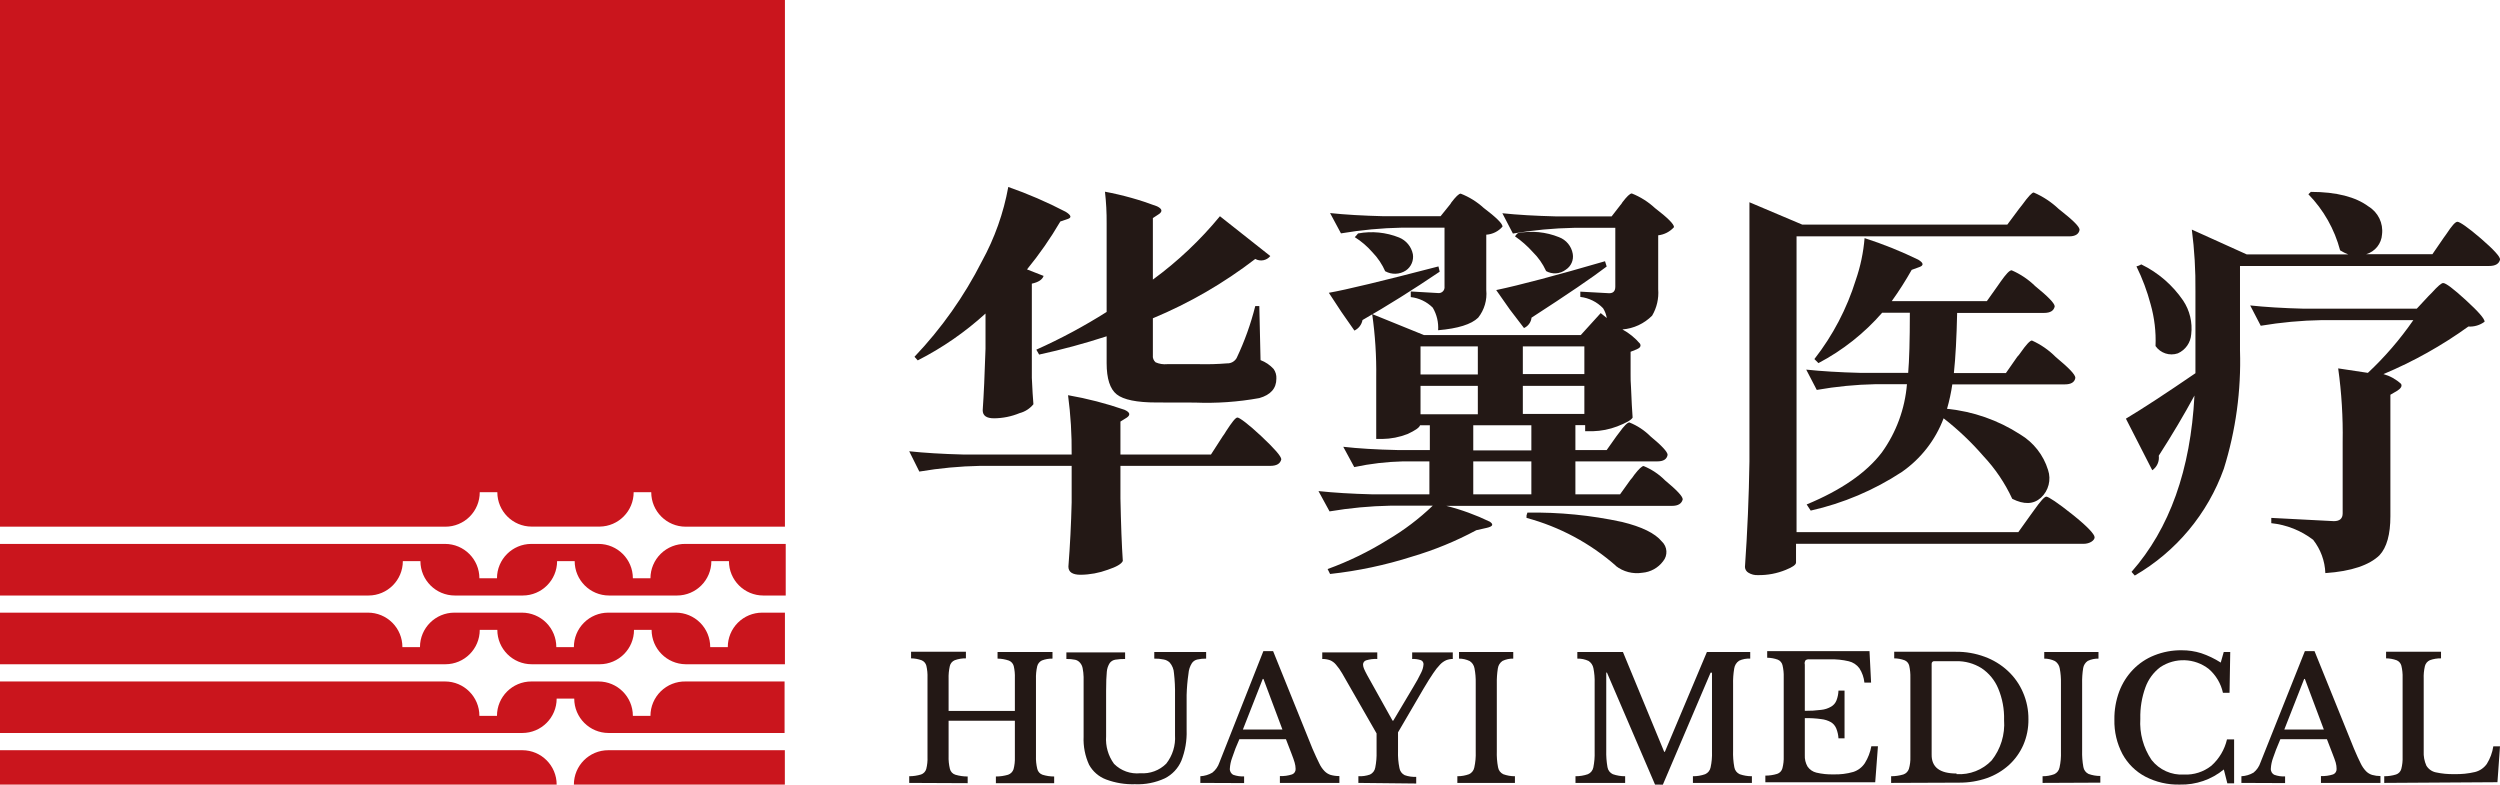
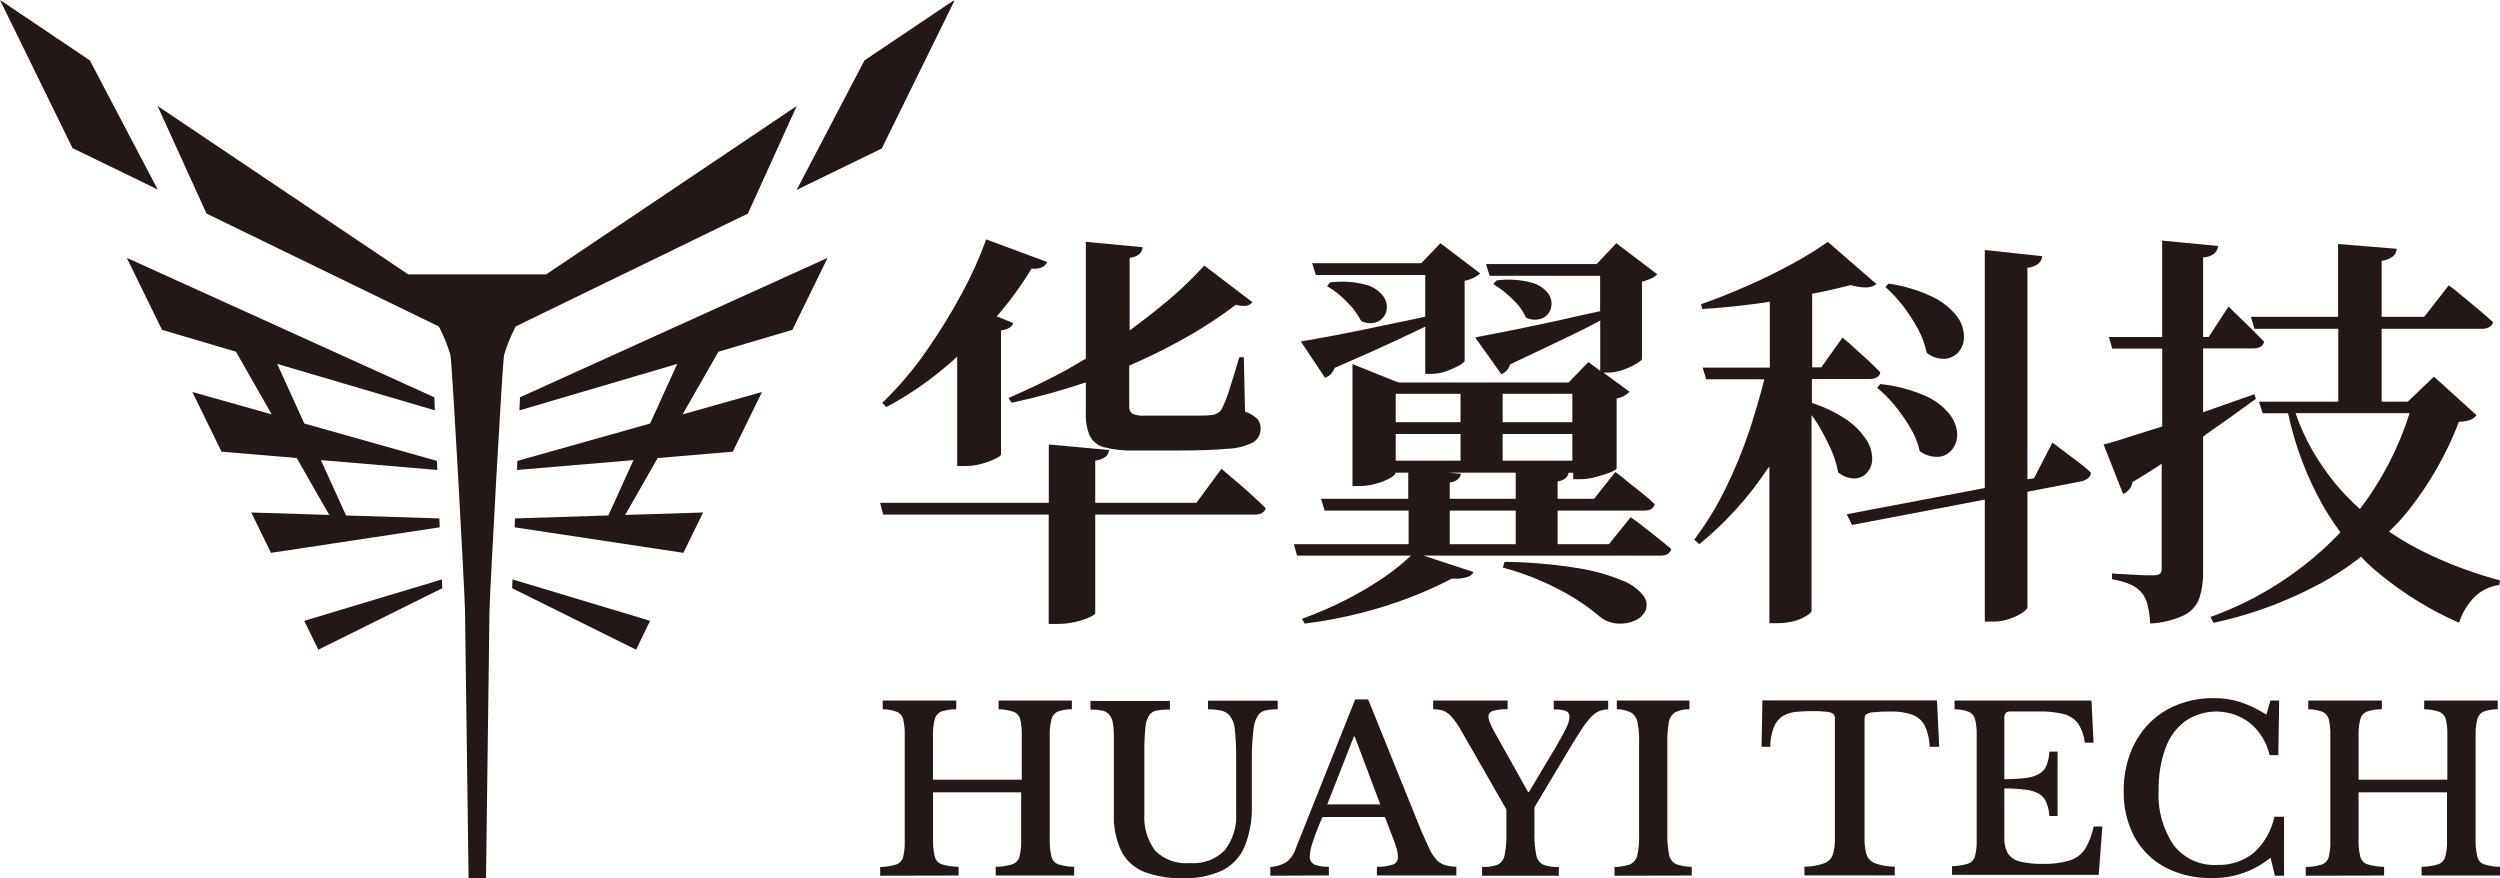
- <svg xmlns="http://www.w3.org/2000/svg" viewBox="0 0 284.42 89.26">
+ <svg xmlns="http://www.w3.org/2000/svg" viewBox="0 0 286.88 100.75">
  <defs>
-     <style>.cls-1{fill:#231815;}.cls-2{fill:#ca151d;}</style>
+     <style>.cls-1{fill:#231815;}</style>
  </defs>
  <g id="图层_2" data-name="图层 2">
    <g id="图层_1-2" data-name="图层 1">
-       <path class="cls-1" d="M122.94,65.39c-.93,0-1.39-.31-1.39-.93q.28-3.6.37-7.3V53h-10.4a46.7,46.7,0,0,0-6.93.65l-1.15-2.31c1.69.18,3.74.31,6.14.37h12.34a47.63,47.63,0,0,0-.41-6.75,41.48,41.48,0,0,1,6.42,1.66c.62.28.71.57.28.88l-.74.46v3.75h10.3l1.34-2.08a4.9,4.9,0,0,0,.37-.56c.65-1,1.08-1.57,1.3-1.57s1.21.71,2.72,2.13,2.27,2.29,2.27,2.63c-.12.5-.54.74-1.25.74H127.47v3.7q.09,4.48.27,7.12c-.15.34-.72.67-1.71,1A9.18,9.18,0,0,1,122.94,65.39Zm-9.85-17.8c-.86,0-1.29-.3-1.29-.92.12-1.72.23-4.07.32-7v-4A35.07,35.07,0,0,1,104.41,41l-.37-.41a45.9,45.9,0,0,0,7.67-10.86,27.91,27.91,0,0,0,3-8.46,49.35,49.35,0,0,1,6.52,2.82c.65.4.72.67.23.83l-.83.28a42.15,42.15,0,0,1-3.79,5.45l1.89.74c-.15.43-.6.72-1.34.88v9.29c0,.37,0,.84,0,1.43.06,1.32.12,2.31.18,3A3,3,0,0,1,116,47,7.74,7.74,0,0,1,113.09,47.59Zm18.49-1.8c-2.25,0-3.76-.31-4.53-.92s-1.15-1.8-1.15-3.56V38.26a79.53,79.53,0,0,1-7.68,2.08l-.32-.56a63.58,63.58,0,0,0,8-4.29V25.41a29.35,29.35,0,0,0-.19-3.6,34.81,34.81,0,0,1,5.92,1.66c.58.28.66.57.23.88l-.7.46v7a42.05,42.05,0,0,0,7.63-7.21l5.73,4.53a1.35,1.35,0,0,1-1.71.33,51.62,51.62,0,0,1-11.65,6.75v4.2a.91.91,0,0,0,.31.81,2.61,2.61,0,0,0,1.31.21h3.7a30.16,30.16,0,0,0,3.1-.09,1.21,1.21,0,0,0,1.11-.61,31.84,31.84,0,0,0,2.12-5.91h.46l.14,6.15a3.85,3.85,0,0,1,1.48,1,1.71,1.71,0,0,1,.32,1.11c0,1.1-.64,1.84-1.94,2.21a33.53,33.53,0,0,1-7.34.51Z" />
-       <path class="cls-1" d="M151.32,65.3l-.28-.56a36.5,36.5,0,0,0,6.84-3.33A27.54,27.54,0,0,0,163,57.53h-4.81a47,47,0,0,0-6.93.65L150,55.87c1.7.18,3.74.31,6.15.37h6.47V52.49h-3a30.07,30.07,0,0,0-5.55.65l-1.25-2.31q2.55.29,6.15.37h3.7V48.38h-1.11c-.09.28-.57.6-1.43,1a8.2,8.2,0,0,1-2.87.56h-.69v-7a46.49,46.49,0,0,0-.46-7.21L162,38.12h17.84l2.27-2.5.69.56a3,3,0,0,0-.42-1.11,4.26,4.26,0,0,0-2.59-1.29v-.6l3.29.18c.46,0,.69-.25.69-.74v-6.7h-4.71a47,47,0,0,0-6.94.65l-1.2-2.31c1.7.18,3.74.3,6.15.36h6.28l1-1.29a1.4,1.4,0,0,0,.23-.32c.5-.65.85-1,1.07-1a8.47,8.47,0,0,1,2.63,1.66c1.45,1.11,2.17,1.83,2.17,2.17a2.83,2.83,0,0,1-1.8.93v6.14a5.12,5.12,0,0,1-.69,3,5.36,5.36,0,0,1-3.38,1.57,7,7,0,0,1,2,1.62c.15.27,0,.49-.37.64l-.7.28v2.59c0,.4,0,.91.05,1.52.06,1.48.12,2.61.18,3.38-.15.28-.74.6-1.75,1a8.47,8.47,0,0,1-2.78.55h-.87v-.69h-1.11V51.2h3.56l1.11-1.57a4.72,4.72,0,0,1,.32-.42c.55-.77.94-1.15,1.15-1.15a7.17,7.17,0,0,1,2.41,1.59c1.29,1.06,1.94,1.77,1.94,2.1-.09.5-.48.74-1.16.74h-9.33v3.75h5.08l1.16-1.62a4.44,4.44,0,0,0,.46-.6c.52-.68.88-1,1.06-1a7.37,7.37,0,0,1,2.45,1.64c1.33,1.1,2,1.81,2,2.15-.12.49-.53.74-1.2.74h-25.7a25.81,25.81,0,0,1,4.95,1.8c.46.31.35.54-.33.7l-1.2.27a38.41,38.41,0,0,1-7.3,3A47.71,47.71,0,0,1,151.32,65.3Zm2.77-27.69-1.48-2.12-1.43-2.18q2.91-.51,12.47-3l.14.6q-4.57,3.09-8.78,5.5A1.67,1.67,0,0,1,154.09,37.61Zm9.52,0A4.46,4.46,0,0,0,163,35a4.2,4.2,0,0,0-2.5-1.2v-.64l3.1.18a.66.66,0,0,0,.74-.74v-6.7H159.5a47,47,0,0,0-6.94.65l-1.24-2.31q2.53.27,6.14.36h6.43l1-1.24a1.61,1.61,0,0,0,.23-.33c.49-.64.85-1,1.06-1a8.37,8.37,0,0,1,2.61,1.62c1.43,1.08,2.15,1.79,2.15,2.13a2.67,2.67,0,0,1-1.85.92V33a4.36,4.36,0,0,1-.92,3.14Q167,37.28,163.61,37.57Zm-6-6.71a7.42,7.42,0,0,0-1.48-2.21,9,9,0,0,0-2-1.71l.18-.19.19-.23a8.41,8.41,0,0,1,4.67.46,2.6,2.6,0,0,1,1.57,1.9,1.89,1.89,0,0,1-.79,1.85A2.27,2.27,0,0,1,157.6,30.86Zm4,11.7h6.52V39.41h-6.52Zm0,4.53h6.52V43.9h-6.52Zm6,4.11h6.61V48.38h-6.61Zm0,5h6.61V52.49h-6.61Zm5.78-18.91-1.62-2.12L170.22,33q4-.84,12.38-3.28l.19.6q-2.4,1.84-8.55,5.82A1.46,1.46,0,0,1,173.36,37.33Zm2.5-6.51a7.25,7.25,0,0,0-1.53-2.17,11.38,11.38,0,0,0-2-1.76l.14-.19.19-.18a8.34,8.34,0,0,1,4.67.46,2.47,2.47,0,0,1,1.57,1.9,1.78,1.78,0,0,1-.79,1.8A2.05,2.05,0,0,1,175.86,30.82Zm-2.64,11.74h7V39.41h-7Zm0,4.53h7V43.9h-7Zm10.59,17.28a25.42,25.42,0,0,0-10.17-5.45l0-.28.1-.32a47.12,47.12,0,0,1,10.76,1.06q3.38.82,4.53,2.22a1.64,1.64,0,0,1,.14,2.26,3.28,3.28,0,0,1-2.35,1.3A3.91,3.91,0,0,1,183.81,64.37Z" />
-       <path class="cls-1" d="M200,65.43a1.88,1.88,0,0,1-1.08-.27.79.79,0,0,1-.4-.65q.42-6,.51-12V24.39c0-.58,0-1,0-1.38l6,2.54h23.34l1.34-1.8c.09-.1.21-.25.37-.47q1-1.38,1.29-1.38a9.72,9.72,0,0,1,2.84,1.87c1.59,1.25,2.38,2,2.38,2.38-.09.49-.49.74-1.2.74h-31V60.54h25.23l1.43-2c.1-.12.22-.29.37-.51.71-1,1.17-1.53,1.39-1.53s1.29.69,3,2.06,2.49,2.23,2.49,2.57-.54.74-1.25.74H204.33V64c0,.25-.39.52-1.16.83A8,8,0,0,1,200,65.43Zm6-7.34-.46-.7q5.91-2.45,8.55-5.91a15.44,15.44,0,0,0,2.86-7.77h-3.6a43.3,43.3,0,0,0-6.66.65l-1.2-2.31c1.7.18,3.75.31,6.15.37h5.45c.12-1.39.19-3.67.19-6.84h-3.15a25.13,25.13,0,0,1-7.25,5.73l-.46-.46a28.21,28.21,0,0,0,4.71-9,19.39,19.39,0,0,0,1-4.76,46.2,46.2,0,0,1,6.1,2.45c.61.37.66.65.14.84l-.88.32a38.51,38.51,0,0,1-2.27,3.56h10.82l1.25-1.76.32-.46c.61-.86,1-1.29,1.25-1.29a8.85,8.85,0,0,1,2.68,1.8q2.22,1.8,2.22,2.31c-.1.49-.5.74-1.21.74h-9.89q-.09,4.2-.37,6.84h5.92l1.29-1.85a3.13,3.13,0,0,0,.37-.46c.65-.93,1.08-1.39,1.3-1.39a9,9,0,0,1,2.7,1.87c1.5,1.25,2.24,2,2.24,2.38-.09.5-.49.74-1.2.74h-12.8a20.88,20.88,0,0,1-.6,2.78,18.72,18.72,0,0,1,8.32,2.91A7.17,7.17,0,0,1,233,53.46a3,3,0,0,1-.81,3.17c-.85.76-1.93.79-3.26.12a18.37,18.37,0,0,0-3.28-4.86,31.85,31.85,0,0,0-4.53-4.3,13,13,0,0,1-4.76,6.11A31.54,31.54,0,0,1,206,58.09Z" />
-       <path class="cls-1" d="M242.87,65.48l-.37-.42Q249,57.68,249.66,45q-1.75,3.24-4.06,6.84a1.74,1.74,0,0,1-.74,1.66l-3-5.87q2.86-1.71,7.91-5.17l0-2.54v-6.8a50.27,50.27,0,0,0-.41-7l6.24,2.82h11.55a5.38,5.38,0,0,1-.92-.46,14.43,14.43,0,0,0-3.61-6.38l.28-.27c2.93,0,5.11.58,6.56,1.66A3.25,3.25,0,0,1,271,26.66a2.51,2.51,0,0,1-1.81,2.26h7.54L278,27.07l.33-.46c.61-.92,1-1.38,1.25-1.38s1.19.63,2.65,1.89,2.2,2.07,2.2,2.4c-.12.5-.54.74-1.25.74H254.84v9.62A40.83,40.83,0,0,1,253,53.33,23,23,0,0,1,242.87,65.48Zm2.36-26.11a15.12,15.12,0,0,0-.56-4.76,23.06,23.06,0,0,0-1.61-4.3l.27-.09.28-.14a12.26,12.26,0,0,1,4.76,4.11,5.69,5.69,0,0,1,.92,3.84,2.57,2.57,0,0,1-1.52,2.17A2.22,2.22,0,0,1,245.23,39.37ZM264.55,65.2a6.5,6.5,0,0,0-1.39-3.79,9.45,9.45,0,0,0-4.76-1.89v-.6l7.12.37c.67,0,1-.3,1-.88V50.27a53.87,53.87,0,0,0-.51-8.36l3.38.51a36.93,36.93,0,0,0,5.17-6H264.13a46.64,46.64,0,0,0-6.93.64L256,34.75c1.69.18,3.74.31,6.15.37h12.8l1.34-1.44.37-.37q1-1.11,1.29-1.11c.31,0,1.17.65,2.59,1.95s2.13,2.11,2.13,2.45a2.8,2.8,0,0,1-1.85.55,48.84,48.84,0,0,1-9.66,5.41,4.94,4.94,0,0,1,2,1.11q.22.36-.42.78l-.79.46V58.73c0,2.07-.41,3.55-1.24,4.44C269.57,64.28,267.53,65,264.55,65.2Z" />
-       <path class="cls-1" d="M103.44,89.07v-.76a4.58,4.58,0,0,0,1.35-.2.93.93,0,0,0,.59-.63,4.81,4.81,0,0,0,.14-1.37v-9a5.24,5.24,0,0,0-.13-1.37.92.92,0,0,0-.53-.62,3.63,3.63,0,0,0-1.21-.22v-.75h6.24v.75a3.53,3.53,0,0,0-1.27.21.94.94,0,0,0-.56.66,5.82,5.82,0,0,0-.14,1.47v3.64h7.54V77.14a5.24,5.24,0,0,0-.13-1.37.92.92,0,0,0-.56-.62,4.06,4.06,0,0,0-1.28-.22v-.75h6.25v.75a3.17,3.17,0,0,0-1.21.21,1,1,0,0,0-.53.66,5.82,5.82,0,0,0-.14,1.47V86a5.44,5.44,0,0,0,.15,1.48.92.92,0,0,0,.59.66,4.43,4.43,0,0,0,1.33.2v.76H113.3v-.76a4.84,4.84,0,0,0,1.39-.2,1,1,0,0,0,.62-.63,4.75,4.75,0,0,0,.15-1.37V82h-7.54v4a5.44,5.44,0,0,0,.15,1.48.92.92,0,0,0,.62.66,4.92,4.92,0,0,0,1.4.2v.76Z" />
-       <path class="cls-1" d="M135,79.07v4a8.7,8.7,0,0,1-.6,3.48,4,4,0,0,1-1.88,2,7.32,7.32,0,0,1-3.39.67,8.6,8.6,0,0,1-3.29-.54A3.68,3.68,0,0,1,123.9,87a6.92,6.92,0,0,1-.62-3.18v-5.2c0-.65,0-1.18,0-1.6a5.84,5.84,0,0,0-.11-1,1.29,1.29,0,0,0-.28-.6,1,1,0,0,0-.57-.36,4.52,4.52,0,0,0-1-.09v-.75H128v.75a6.33,6.33,0,0,0-1.11.08,1,1,0,0,0-.63.37,2.14,2.14,0,0,0-.34,1c-.05.48-.08,1.2-.08,2.17v5.18a4.73,4.73,0,0,0,.9,3.13,3.69,3.69,0,0,0,3,1.07,3.77,3.77,0,0,0,2.94-1.09,4.74,4.74,0,0,0,1-3.23V79.07a18.86,18.86,0,0,0-.12-2.49,2,2,0,0,0-.48-1.2,1.3,1.3,0,0,0-.68-.35,4.61,4.61,0,0,0-1.08-.1v-.75h5.9v.75a4.23,4.23,0,0,0-1,.1,1,1,0,0,0-.61.4,2.56,2.56,0,0,0-.4,1.21A20.59,20.59,0,0,0,135,79.07Z" />
-       <path class="cls-1" d="M136.56,89.07v-.76a3,3,0,0,0,1.37-.41,2.46,2.46,0,0,0,.8-1.15l5-12.67h1.11l4.48,11.1c.3.69.55,1.23.76,1.65a3.18,3.18,0,0,0,.62.91,1.68,1.68,0,0,0,.68.42,3.53,3.53,0,0,0,1,.13v.78h-6.77v-.78A3.82,3.82,0,0,0,147,88.1a.62.62,0,0,0,.4-.62,2.68,2.68,0,0,0-.11-.72c-.07-.25-.19-.59-.35-1l-.64-1.66H141a20.46,20.46,0,0,0-.83,2.13,4.2,4.2,0,0,0-.25,1.18.73.73,0,0,0,.39.74,3.19,3.19,0,0,0,1.23.18v.76ZM141.4,83h4.5l-2.16-5.76h-.08Z" />
-       <path class="cls-1" d="M154.54,89.07v-.76a3.48,3.48,0,0,0,1.32-.19,1.07,1.07,0,0,0,.6-.79,8,8,0,0,0,.15-1.8V83.44l-3.92-6.84a6.3,6.3,0,0,0-.71-1,1.75,1.75,0,0,0-.67-.49,2.54,2.54,0,0,0-.88-.14v-.75h6.26v.75a3.7,3.7,0,0,0-1.25.15.5.5,0,0,0-.37.49,1.37,1.37,0,0,0,.11.47c.08.19.2.43.35.71l2.9,5.2h.08l2.3-3.87a17.68,17.68,0,0,0,.88-1.61,2.45,2.45,0,0,0,.26-.92.48.48,0,0,0-.29-.48,2.71,2.71,0,0,0-1-.14v-.75h4.62v.75a2,2,0,0,0-.75.14,2.16,2.16,0,0,0-.69.49,6.63,6.63,0,0,0-.79,1c-.3.43-.65,1-1.08,1.72l-2.92,5v2.14a8.16,8.16,0,0,0,.16,1.91,1.09,1.09,0,0,0,.6.82,3.38,3.38,0,0,0,1.31.19v.76Z" />
-       <path class="cls-1" d="M165.8,89.07v-.76a3.75,3.75,0,0,0,1.33-.23,1.06,1.06,0,0,0,.6-.77,7.1,7.1,0,0,0,.16-1.78V77.72a7.92,7.92,0,0,0-.14-1.69,1.23,1.23,0,0,0-.54-.82,2.77,2.77,0,0,0-1.22-.28v-.75h6.17v.75a2.67,2.67,0,0,0-1.22.26,1.22,1.22,0,0,0-.53.84,9.67,9.67,0,0,0-.12,1.76v7.66a8.35,8.35,0,0,0,.14,1.84,1.06,1.06,0,0,0,.59.79,3.79,3.79,0,0,0,1.33.23v.76Z" />
-       <path class="cls-1" d="M188.29,89.26l-5.47-12.74h-.08v8.87a9.46,9.46,0,0,0,.14,1.89,1.06,1.06,0,0,0,.61.8,4.16,4.16,0,0,0,1.4.23v.76h-5.65v-.76a4.18,4.18,0,0,0,1.41-.23,1.06,1.06,0,0,0,.62-.77,7.74,7.74,0,0,0,.15-1.78V77.72a7.47,7.47,0,0,0-.14-1.7,1.25,1.25,0,0,0-.56-.83,2.84,2.84,0,0,0-1.27-.26v-.75h5.19l4.69,11.35h.08l4.78-11.35h4.93v.75a2.62,2.62,0,0,0-1.27.24,1.28,1.28,0,0,0-.55.87,9.32,9.32,0,0,0-.13,1.81v7.54a8.76,8.76,0,0,0,.14,1.89,1.06,1.06,0,0,0,.61.8,4.09,4.09,0,0,0,1.39.23v.76H192.6v-.76a4,4,0,0,0,1.39-.23,1.06,1.06,0,0,0,.62-.77,7.1,7.1,0,0,0,.16-1.78v-9h-.16l-5.43,12.74Z" />
-       <path class="cls-1" d="M205.33,75.61v5.26a13.24,13.24,0,0,0,1.86-.11,2.77,2.77,0,0,0,1.14-.37,1.41,1.41,0,0,0,.6-.7,3.4,3.4,0,0,0,.23-1.12h.69V84h-.69a3.57,3.57,0,0,0-.25-1.12,1.52,1.52,0,0,0-.59-.71,2.89,2.89,0,0,0-1.13-.36,11.88,11.88,0,0,0-1.86-.11v4.2a2.37,2.37,0,0,0,.31,1.31,1.71,1.71,0,0,0,1,.69,7.58,7.58,0,0,0,1.94.2,7.36,7.36,0,0,0,2.27-.28,2.49,2.49,0,0,0,1.31-1,5.53,5.53,0,0,0,.74-1.92h.75l-.31,4.1H200.84v-.76a4.47,4.47,0,0,0,1.35-.2.91.91,0,0,0,.59-.63,4.75,4.75,0,0,0,.15-1.37v-9a5.16,5.16,0,0,0-.14-1.37.9.9,0,0,0-.53-.62,3.57,3.57,0,0,0-1.21-.22v-.75h11.64l.18,3.58h-.76a3.67,3.67,0,0,0-.57-1.63,2.1,2.1,0,0,0-1.21-.8,8.38,8.38,0,0,0-2.16-.22h-2.32a.68.68,0,0,0-.42.09A.58.58,0,0,0,205.33,75.61Z" />
-       <path class="cls-1" d="M215.15,89.07v-.76a4.84,4.84,0,0,0,1.39-.2,1,1,0,0,0,.63-.63,4.32,4.32,0,0,0,.17-1.37v-9a5.72,5.72,0,0,0-.13-1.37.89.89,0,0,0-.52-.62,3.54,3.54,0,0,0-1.19-.22v-.75h7a9.22,9.22,0,0,1,3.3.57,7.83,7.83,0,0,1,2.62,1.6,7.19,7.19,0,0,1,1.73,2.45,7.46,7.46,0,0,1,.62,3.07,7.1,7.1,0,0,1-.58,2.91,6.82,6.82,0,0,1-1.63,2.28,7.46,7.46,0,0,1-2.5,1.49,9.47,9.47,0,0,1-3.18.52Zm7.44-1a5.07,5.07,0,0,0,4-1.56A6.64,6.64,0,0,0,228,81.91a8.65,8.65,0,0,0-.67-3.59,5.15,5.15,0,0,0-1.89-2.3,5.24,5.24,0,0,0-2.91-.8h-2.44a.29.29,0,0,0-.33.33V85.82C219.73,87.29,220.69,88,222.59,88Z" />
-       <path class="cls-1" d="M232.38,89.07v-.76a3.75,3.75,0,0,0,1.33-.23,1.06,1.06,0,0,0,.6-.77,7.1,7.1,0,0,0,.16-1.78V77.72a7.92,7.92,0,0,0-.14-1.69,1.23,1.23,0,0,0-.54-.82,2.77,2.77,0,0,0-1.22-.28v-.75h6.17v.75a2.67,2.67,0,0,0-1.22.26A1.22,1.22,0,0,0,237,76a9.67,9.67,0,0,0-.12,1.76v7.66a9,9,0,0,0,.14,1.84,1.06,1.06,0,0,0,.59.79,3.81,3.81,0,0,0,1.34.23v.76Z" />
-       <path class="cls-1" d="M252.65,75.38l.34-1.2h.74l-.08,4.64h-.75a5,5,0,0,0-1.62-2.72,4.72,4.72,0,0,0-5.52-.19,5,5,0,0,0-1.68,2.29,9.73,9.73,0,0,0-.58,3.56,7.53,7.53,0,0,0,1.28,4.7,4.36,4.36,0,0,0,3.69,1.66,4.67,4.67,0,0,0,3.11-1,5.76,5.76,0,0,0,1.78-3h.81v5h-.77L253,87.54a7.57,7.57,0,0,1-5,1.72,8.08,8.08,0,0,1-3.94-.91,6.32,6.32,0,0,1-2.59-2.56,8,8,0,0,1-.92-3.92,8.85,8.85,0,0,1,.55-3.2,7.28,7.28,0,0,1,1.57-2.49,6.87,6.87,0,0,1,2.42-1.62,8.1,8.1,0,0,1,3.12-.58,7.25,7.25,0,0,1,2.21.33A10.13,10.13,0,0,1,252.65,75.38Z" />
-       <path class="cls-1" d="M255,89.07v-.76a3,3,0,0,0,1.38-.41,2.45,2.45,0,0,0,.79-1.15l5.05-12.67h1.1l4.49,11.1c.29.69.54,1.23.75,1.65a3.39,3.39,0,0,0,.62.91,1.65,1.65,0,0,0,.69.42,3.51,3.51,0,0,0,.95.13v.78h-6.77v-.78a3.93,3.93,0,0,0,1.39-.19.63.63,0,0,0,.39-.62,2.66,2.66,0,0,0-.1-.72q-.11-.37-.36-1l-.64-1.66h-5.3c-.38.89-.66,1.6-.83,2.13a4.2,4.2,0,0,0-.25,1.18.73.73,0,0,0,.4.74,3.1,3.1,0,0,0,1.22.18v.76ZM259.88,83h4.5l-2.16-5.76h-.08Z" />
-       <path class="cls-1" d="M271.25,89.07v-.76a4.47,4.47,0,0,0,1.35-.2.91.91,0,0,0,.59-.63,4.75,4.75,0,0,0,.15-1.37v-9a5.16,5.16,0,0,0-.14-1.37.92.92,0,0,0-.53-.62,3.57,3.57,0,0,0-1.21-.22v-.75h6.25v.75a3.49,3.49,0,0,0-1.27.21,1,1,0,0,0-.56.66,5.39,5.39,0,0,0-.14,1.47v8.22a3.55,3.55,0,0,0,.3,1.64,1.65,1.65,0,0,0,1.08.77,8.85,8.85,0,0,0,2.1.2,9.24,9.24,0,0,0,2.36-.24,2.35,2.35,0,0,0,1.34-.92,5.3,5.3,0,0,0,.74-2h.76l-.29,4.08Z" />
-       <path class="cls-2" d="M50.67,59.92A3.91,3.91,0,0,0,54.58,56h2a3.91,3.91,0,0,0,3.91,3.91h7.73A3.91,3.91,0,0,0,72.09,56h2A3.92,3.92,0,0,0,78,59.92h11.3V0H0V59.92H50.67Z" />
-       <path class="cls-2" d="M63.33,89.26a3.91,3.91,0,0,0-3.91-3.91H0v3.91Z" />
-       <path class="cls-2" d="M65.29,89.26h24V85.35H69.2A3.91,3.91,0,0,0,65.29,89.26Z" />
-       <path class="cls-2" d="M78,61.88A3.92,3.92,0,0,0,74,65.79h-2a3.91,3.91,0,0,0-3.91-3.91H60.45a3.91,3.91,0,0,0-3.91,3.91h-2a3.91,3.91,0,0,0-3.91-3.91H0v5.87H41.92a3.91,3.91,0,0,0,3.91-3.91h2a3.92,3.92,0,0,0,3.92,3.91h7.72a3.91,3.91,0,0,0,3.91-3.91h2a3.91,3.91,0,0,0,3.91,3.91h7.73a3.91,3.91,0,0,0,3.91-3.91h2a3.91,3.91,0,0,0,3.91,3.91h2.55V61.88Z" />
-       <path class="cls-2" d="M74,81.44h-2a3.91,3.91,0,0,0-3.91-3.91H60.45a3.91,3.91,0,0,0-3.91,3.91h-2a3.91,3.91,0,0,0-3.91-3.91H0v5.86H59.42a3.91,3.91,0,0,0,3.91-3.91h2a3.91,3.91,0,0,0,3.91,3.91H89.26V77.53H78A3.92,3.92,0,0,0,74,81.44Z" />
-       <path class="cls-2" d="M82.8,73.62h-2a3.91,3.91,0,0,0-3.91-3.92H69.2a3.91,3.91,0,0,0-3.91,3.92h-2a3.91,3.91,0,0,0-3.91-3.92H51.7a3.92,3.92,0,0,0-3.92,3.92h-2a3.91,3.91,0,0,0-3.91-3.92H0v5.87H50.67a3.91,3.91,0,0,0,3.91-3.91h2a3.91,3.91,0,0,0,3.91,3.91h7.73a3.91,3.91,0,0,0,3.91-3.91h2A3.92,3.92,0,0,0,78,75.57h11.3V69.7H86.71A3.91,3.91,0,0,0,82.8,73.62Z" />
+       <path class="cls-1" d="M127.27,51.64a1.2,1.2,0,0,1-.39.77,2.54,2.54,0,0,1-1.2.45V57.7h11.61l2.87-3.9.51.43c.35.31.8.69,1.34,1.14s1.1.94,1.66,1.46,1.09,1,1.57,1.49c-.13.49-.56.73-1.29.73H125.68V70.34c0,.13-.22.29-.66.5a9.8,9.8,0,0,1-1.68.54,9.14,9.14,0,0,1-2,.22h-1V59.05h-19L101,57.7h19.35V51Zm-11-14.57c-.12.44-.59.72-1.4.85V52.14c0,.14-.25.31-.67.51a9.28,9.28,0,0,1-1.52.56,6.66,6.66,0,0,1-1.9.27h-.94V40.92c-.41.39-.84.76-1.28,1.13a37.54,37.54,0,0,1-6.86,4.66l-.46-.49a38.12,38.12,0,0,0,5-5.86,65.9,65.9,0,0,0,4.13-6.68,44.83,44.83,0,0,0,2.8-6.21l7,2.6a1.37,1.37,0,0,1-.54.58,2.29,2.29,0,0,1-1.25.17,41.55,41.55,0,0,1-4,5.49Zm27.45-2.39a1.27,1.27,0,0,1-.68.41,2.69,2.69,0,0,1-1.21-.13,50.24,50.24,0,0,1-6.9,4.4q-2.53,1.38-5.35,2.59v4.66a1,1,0,0,0,.32.84,2.85,2.85,0,0,0,1.47.24h4.09l2.11,0c.62,0,1.09,0,1.4-.07a1.46,1.46,0,0,0,1.19-.62,13,13,0,0,0,.91-2.28c.35-1.11.74-2.35,1.15-3.73h.51l.14,6.24a3.56,3.56,0,0,1,1.44.88,1.68,1.68,0,0,1,.35,1,1.85,1.85,0,0,1-.82,1.63,6.78,6.78,0,0,1-2.93.75q-2.13.21-5.94.21h-4.75a12.74,12.74,0,0,1-3.53-.38A2.56,2.56,0,0,1,125.05,50a6,6,0,0,1-.45-2.57V43.88a78.8,78.8,0,0,1-8.51,2.34l-.37-.55q3.33-1.43,6.61-3.19c.77-.44,1.52-.88,2.27-1.33V27.75l6.52.62c-.06.69-.56,1.09-1.49,1.22v8.33c1.56-1.14,3-2.28,4.41-3.45a41.34,41.34,0,0,0,4.15-4Z" />
+       <path class="cls-1" d="M183.22,30.3l2.25-2.39,4.7,3.56a1.92,1.92,0,0,1-.68.48,5.58,5.58,0,0,1-1.07.37V41.2c0,.09-.21.27-.65.54a8.33,8.33,0,0,1-1.55.71,5.47,5.47,0,0,1-1.74.31H184l3,2.2a3.45,3.45,0,0,1-.56.43,2.43,2.43,0,0,1-.93.33v8c0,.13-.24.28-.71.48a14,14,0,0,1-1.65.53,6.83,6.83,0,0,1-1.77.26h-.85v-.74H180a1,1,0,0,1-.32.6,1.8,1.8,0,0,1-.94.39v2h4.18l2.45-3.08.81.62c.49.42,1.08.89,1.79,1.44a24.63,24.63,0,0,1,1.9,1.62c-.09.5-.5.75-1.21.75h-9.92v3.86h5.88l2.5-3.1.78.55,1.88,1.47c.72.57,1.38,1.11,2,1.63-.12.5-.54.76-1.26.76H163.36l5.74,1.88a1.21,1.21,0,0,1-.77.59,4.56,4.56,0,0,1-1.71.16A46,46,0,0,1,162,68.48a48.09,48.09,0,0,1-5.83,1.86,52.46,52.46,0,0,1-6.45,1.22l-.32-.55a43.15,43.15,0,0,0,5.13-2.22A40.38,40.38,0,0,0,159,66.12a26.31,26.31,0,0,0,2.91-2.36H148.84l-.37-1.31h13.17V58.59H152l-.4-1.35h10v-3h-1.47v.05c0,.15-.21.35-.63.58a7.11,7.11,0,0,1-1.59.63,7,7,0,0,1-2,.28h-.71v-14l5.26,2.11H180l2.27-2.34,1.36,1V36.79c-1,.54-2.19,1.13-3.54,1.79l-6.81,3.24a1.68,1.68,0,0,1-1,1.12l-3-4.22q1.41-.26,3.84-.75c1.61-.33,3.42-.7,5.43-1.13,1.65-.39,3.34-.76,5.07-1.13V31.65H170.94l-.42-1.35Zm-20.13-.1,2.2-2.29,4.57,3.47a3.07,3.07,0,0,1-.65.44,3.92,3.92,0,0,1-1.14.4v9.16c0,.14-.2.32-.61.55a9.67,9.67,0,0,1-1.46.66,5,5,0,0,1-1.69.31h-.76V37.48c-1,.47-2.06,1-3.28,1.56-2,.93-4.39,2-7.14,3.19a1.7,1.7,0,0,1-1.08,1.12l-2.78-4.17c1-.16,2.27-.39,3.92-.7s3.5-.69,5.58-1.14c1.57-.3,3.16-.65,4.78-1V31.56H151l-.43-1.36ZM152.6,32.41a10.65,10.65,0,0,1,4.19.28,3.57,3.57,0,0,1,2,1.39,2.06,2.06,0,0,1,.29,1.67,1.86,1.86,0,0,1-1,1.17,2.27,2.27,0,0,1-1.88-.08,8.77,8.77,0,0,0-1.68-2.24,10.13,10.13,0,0,0-2.23-1.76Zm15,12.78h-7.44v3.26h7.44Zm-7.44,7.67h7.44V49.8h-7.44Zm7.49,1.51a1.11,1.11,0,0,1-.34.61,1.65,1.65,0,0,1-.95.38v1.88h7.57v-3h-7.71Zm-1.29,8.08h7.57V58.59h-7.57Zm5.37-30.27a10.28,10.28,0,0,1,4.06.26,3.49,3.49,0,0,1,1.92,1.31,1.94,1.94,0,0,1,.26,1.62,1.77,1.77,0,0,1-1,1.16,2.3,2.3,0,0,1-1.86-.08,6.51,6.51,0,0,0-1.59-2.16,12.59,12.59,0,0,0-2.17-1.7Zm8.7,16.27V45.19h-8v3.26Zm-8,4.41h8V49.8h-8Zm.23,11.61a57.05,57.05,0,0,1,8.5.74,22.34,22.34,0,0,1,5.08,1.44,5.47,5.47,0,0,1,2.35,1.72,1.72,1.72,0,0,1,.26,1.64,2.25,2.25,0,0,1-1.18,1.17,4.09,4.09,0,0,1-2,.38,3.65,3.65,0,0,1-2.09-.8,24.27,24.27,0,0,0-4.33-2.93,31.26,31.26,0,0,0-6.8-2.7Z" />
+       <path class="cls-1" d="M195.38,42.18h7.71V34.61c-.54.11-1.07.19-1.61.25q-3.14.42-6.15.6l-.13-.55q2.56-.9,5.34-2.12c1.85-.82,3.59-1.67,5.2-2.56a38.09,38.09,0,0,0,4-2.48l5.58,4.84a1.72,1.72,0,0,1-1.1.39,5.52,5.52,0,0,1-1.82-.27c-1.28.33-2.77.68-4.45,1v8.44H209l2.43-3.41.76.64c.51.44,1.09,1,1.77,1.6s1.28,1.21,1.81,1.75c-.09.5-.51.76-1.26.76h-6.59v2.75a15.71,15.71,0,0,1,4,1.93,8.37,8.37,0,0,1,2.29,2.36,4,4,0,0,1,.63,2.16,2.44,2.44,0,0,1-.63,1.59,2,2,0,0,1-1.44.63,3,3,0,0,1-1.84-.71,11.11,11.11,0,0,0-.87-2.74,28,28,0,0,0-1.42-2.72c-.26-.41-.51-.79-.76-1.12V70.11c0,.1-.16.26-.49.5a5.21,5.21,0,0,1-1.39.63,7.36,7.36,0,0,1-2.11.27h-.85v-18a1.24,1.24,0,0,1-.23.32A39.37,39.37,0,0,1,195,62.45l-.58-.53A35.91,35.91,0,0,0,198,56.08a53.5,53.5,0,0,0,2.77-6.74c.65-2,1.22-3.93,1.69-5.82h-6.67Zm32.38-13.49,6.59.71a1.33,1.33,0,0,1-.4.83,2.45,2.45,0,0,1-1.3.5V55l.76-.13,2.11-4.09.75.57,1.81,1.36c.71.53,1.32,1,1.84,1.51a.81.81,0,0,1-.27.62,1.72,1.72,0,0,1-.71.37l-6.29,1.22V69.68c0,.17-.2.38-.59.64a6.61,6.61,0,0,1-1.48.7,5.58,5.58,0,0,1-1.88.31h-.94v-14l-15.24,2.91-.6-1.23L227.76,56Zm-12,15.38a17.58,17.58,0,0,1,5.14,1.34,7.28,7.28,0,0,1,2.77,2.06,4.06,4.06,0,0,1,.92,2.22,2.76,2.76,0,0,1-.54,1.83,2.18,2.18,0,0,1-1.57.9,3.38,3.38,0,0,1-2.18-.64,8.92,8.92,0,0,0-1.08-2.68,20,20,0,0,0-1.81-2.59,14.16,14.16,0,0,0-2-2Zm.94-11.52a17,17,0,0,1,5.09,1.53,7.93,7.93,0,0,1,2.73,2.16,4,4,0,0,1,.85,2.26,2.74,2.74,0,0,1-.57,1.84,2.31,2.31,0,0,1-1.59.83,3.06,3.06,0,0,1-2.11-.68,10.18,10.18,0,0,0-1-2.72,19.83,19.83,0,0,0-1.74-2.68,15.62,15.62,0,0,0-2-2.15Z" />
+       <path class="cls-1" d="M242,38.67h6.11V27.61l6.42.62a1.28,1.28,0,0,1-.43.86,2.22,2.22,0,0,1-1.29.45v9.13h.64l2.28-3.49.68.67,1.68,1.63c.64.63,1.22,1.21,1.72,1.74-.12.51-.55.76-1.28.76h-5.72V47.3c1.94-.69,3.9-1.37,5.88-2.06l.18.52c-1.5,1.11-3.43,2.48-5.78,4.13a1.42,1.42,0,0,1-.28.23V65.64a9.26,9.26,0,0,1-.4,2.91,3.52,3.52,0,0,1-1.68,2,10.25,10.25,0,0,1-4,1,10.23,10.23,0,0,0-.26-2,3.62,3.62,0,0,0-.62-1.43,3.8,3.8,0,0,0-1.25-1,9,9,0,0,0-2.24-.65v-.67l.62.05c.4,0,.88.06,1.43.08l1.63.08c.53,0,.89,0,1.07,0a1.15,1.15,0,0,0,.75-.17.8.8,0,0,0,.2-.63v-12c-1,.69-2.16,1.39-3.35,2.11a1.77,1.77,0,0,1-1.08,1.36L241.39,51c1-.24,2.36-.66,4.18-1.26l2.55-.8V40h-5.74Zm16.3-2.32h10V28l6.73.55a1.25,1.25,0,0,1-.42.86,2.66,2.66,0,0,1-1.31.52v6.42h4.89l2.8-3.6.53.37c.34.27.77.63,1.31,1.08l1.67,1.39c.58.48,1.11.94,1.59,1.39a.86.86,0,0,1-.45.56,1.74,1.74,0,0,1-.84.19h-11.5v8.36h3l3-2.87,4.89,4.43a1.78,1.78,0,0,1-.72.53,4.15,4.15,0,0,1-1.3.22,38.56,38.56,0,0,1-5.74,10.1A23,23,0,0,1,274.14,61a33.39,33.39,0,0,0,4.94,2.78,47.69,47.69,0,0,0,7.8,2.82l-.09.53A5,5,0,0,0,284,68.46a7.48,7.48,0,0,0-1.82,3,38.79,38.79,0,0,1-9-5.51,19.59,19.59,0,0,1-2.24-2.06,35.34,35.34,0,0,1-3.58,2.45A45.9,45.9,0,0,1,254,71.47l-.34-.67a38.65,38.65,0,0,0,14.91-9.71,34.47,34.47,0,0,1-2.06-3.16,37.68,37.68,0,0,1-3.95-10.51h-2.91l-.44-1.33h9.11V37.73H258.7Zm12.5,22.06a35.41,35.41,0,0,0,5.7-11H263.42a25,25,0,0,0,3.31,6.42A25.79,25.79,0,0,0,270.81,58.41Z" />
+       <path class="cls-1" d="M101,100.49v-1a6.49,6.49,0,0,0,1.83-.28,1.24,1.24,0,0,0,.8-.85,6.6,6.6,0,0,0,.19-1.85V84.37a7,7,0,0,0-.18-1.84,1.24,1.24,0,0,0-.72-.85,4.62,4.62,0,0,0-1.63-.29v-1h8.44v1a5.11,5.11,0,0,0-1.73.27,1.32,1.32,0,0,0-.75.9,7.56,7.56,0,0,0-.19,2v4.91h10.19V84.37a7,7,0,0,0-.18-1.84,1.23,1.23,0,0,0-.76-.85,5.21,5.21,0,0,0-1.72-.29v-1H123v1a4.57,4.57,0,0,0-1.64.27,1.34,1.34,0,0,0-.71.9,7.56,7.56,0,0,0-.19,2V96.31a7.62,7.62,0,0,0,.2,2,1.25,1.25,0,0,0,.8.88,6.38,6.38,0,0,0,1.8.28v1h-9v-1a7,7,0,0,0,1.88-.28,1.24,1.24,0,0,0,.83-.85,6.12,6.12,0,0,0,.21-1.85V90.92H107.07v5.39a7.62,7.62,0,0,0,.2,2,1.24,1.24,0,0,0,.84.88,7,7,0,0,0,1.89.28v1Z" />
+       <path class="cls-1" d="M143.65,87v5.41a11.8,11.8,0,0,1-.81,4.7,5.46,5.46,0,0,1-2.55,2.76,9.94,9.94,0,0,1-4.58.9,11.7,11.7,0,0,1-4.44-.73,5,5,0,0,1-2.6-2.37,9.29,9.29,0,0,1-.85-4.3v-7q0-1.31,0-2.16a7.72,7.72,0,0,0-.14-1.37,1.8,1.8,0,0,0-.38-.81,1.33,1.33,0,0,0-.77-.48,6.18,6.18,0,0,0-1.4-.12v-1h9.12v1a8.3,8.3,0,0,0-1.5.1,1.4,1.4,0,0,0-.85.5,3,3,0,0,0-.46,1.41,26.07,26.07,0,0,0-.12,2.93v7a6.41,6.41,0,0,0,1.22,4.23,5,5,0,0,0,4,1.44,5,5,0,0,0,4-1.47,6.35,6.35,0,0,0,1.31-4.36V87a27.27,27.27,0,0,0-.16-3.37A2.77,2.77,0,0,0,141,82a1.88,1.88,0,0,0-.92-.47,6.57,6.57,0,0,0-1.46-.13v-1h8v1a6.16,6.16,0,0,0-1.43.13,1.36,1.36,0,0,0-.82.55,3.46,3.46,0,0,0-.53,1.63A26.48,26.48,0,0,0,143.65,87Z" />
+       <path class="cls-1" d="M145.77,100.49v-1a4.17,4.17,0,0,0,1.85-.56,3.27,3.27,0,0,0,1.07-1.56l6.82-17.11H157l6.06,15q.6,1.38,1,2.22a4.73,4.73,0,0,0,.84,1.24,2.26,2.26,0,0,0,.93.56,4.94,4.94,0,0,0,1.29.18v1H158v-1a5.15,5.15,0,0,0,1.87-.26.84.84,0,0,0,.54-.84,3.49,3.49,0,0,0-.15-1,13.91,13.91,0,0,0-.48-1.37l-.86-2.24h-7.16a30.65,30.65,0,0,0-1.12,2.87,5.79,5.79,0,0,0-.34,1.59,1,1,0,0,0,.53,1,4.09,4.09,0,0,0,1.66.25v1Zm6.53-8.18h6.09l-2.93-7.79h-.1Z" />
+       <path class="cls-1" d="M170.07,100.49v-1a4.72,4.72,0,0,0,1.77-.26,1.49,1.49,0,0,0,.81-1.07,10.42,10.42,0,0,0,.21-2.43V92.88l-5.3-9.24a8.29,8.29,0,0,0-1-1.4,2.33,2.33,0,0,0-.91-.67,3.43,3.43,0,0,0-1.19-.18v-1H173v1a5.21,5.21,0,0,0-1.69.19.7.7,0,0,0-.51.67,1.65,1.65,0,0,0,.16.64,9,9,0,0,0,.47,1l3.92,7h.1l3.11-5.22c.56-.94.95-1.67,1.19-2.18a3.13,3.13,0,0,0,.35-1.25.66.66,0,0,0-.39-.65,3.77,3.77,0,0,0-1.41-.18v-1h6.24v1a2.7,2.7,0,0,0-1,.18,2.84,2.84,0,0,0-.94.67,9,9,0,0,0-1.07,1.37c-.4.59-.88,1.37-1.45,2.32l-4,6.69v2.9a11.68,11.68,0,0,0,.21,2.58,1.52,1.52,0,0,0,.81,1.11,4.74,4.74,0,0,0,1.78.26v1Z" />
+       <path class="cls-1" d="M185.27,100.49v-1a5.58,5.58,0,0,0,1.8-.31,1.47,1.47,0,0,0,.81-1,10,10,0,0,0,.21-2.4V85.15a10.8,10.8,0,0,0-.18-2.27,1.67,1.67,0,0,0-.73-1.11,3.58,3.58,0,0,0-1.65-.38v-1h8.34v1a3.49,3.49,0,0,0-1.65.35,1.68,1.68,0,0,0-.72,1.14,12.7,12.7,0,0,0-.17,2.38V95.6a11.4,11.4,0,0,0,.2,2.48,1.47,1.47,0,0,0,.8,1.08,5.58,5.58,0,0,0,1.8.31v1Z" />
+       <path class="cls-1" d="M222.27,80.37l.26,5.33h-1.1a6,6,0,0,0-.6-2.51A2.73,2.73,0,0,0,219.41,82a7,7,0,0,0-2.4-.35,16.29,16.29,0,0,0-2,.08,1.76,1.76,0,0,0-.85.24.63.63,0,0,0-.2.49V96.25a6,6,0,0,0,.23,1.82,1.62,1.62,0,0,0,1,1,6.54,6.54,0,0,0,2.24.38v1H207.06v-1a6.57,6.57,0,0,0,2.26-.38,1.7,1.7,0,0,0,1-1,5.69,5.69,0,0,0,.24-1.82V82.41a.66.66,0,0,0-.19-.49,1.42,1.42,0,0,0-.73-.24,11.81,11.81,0,0,0-1.7-.08,17.77,17.77,0,0,0-1.85.09,3.68,3.68,0,0,0-1.52.48,2.65,2.65,0,0,0-1,1.23,6.19,6.19,0,0,0-.43,2.3h-1l.1-5.33Z" />
+       <path class="cls-1" d="M230,82.3v7.11a19.14,19.14,0,0,0,2.52-.14,4.22,4.22,0,0,0,1.54-.5,2.08,2.08,0,0,0,.81-1,5,5,0,0,0,.3-1.52h.94v7.39h-.94a4.91,4.91,0,0,0-.33-1.51,2,2,0,0,0-.79-1,3.92,3.92,0,0,0-1.53-.5,17.36,17.36,0,0,0-2.52-.15v5.67a3.35,3.35,0,0,0,.41,1.78,2.29,2.29,0,0,0,1.37.93,10.14,10.14,0,0,0,2.63.27,9.85,9.85,0,0,0,3.06-.38,3.34,3.34,0,0,0,1.78-1.3,7.93,7.93,0,0,0,1-2.6h1l-.42,5.54H224v-1a6.49,6.49,0,0,0,1.83-.28,1.24,1.24,0,0,0,.8-.85,6.53,6.53,0,0,0,.2-1.85V84.37a6.86,6.86,0,0,0-.19-1.84,1.24,1.24,0,0,0-.72-.85,4.62,4.62,0,0,0-1.63-.29v-1H240l.24,4.83h-1a5.06,5.06,0,0,0-.77-2.19,3,3,0,0,0-1.65-1.09,11.28,11.28,0,0,0-2.91-.3h-3.14a.89.89,0,0,0-.56.13A.74.74,0,0,0,230,82.3Z" />
+       <path class="cls-1" d="M260.07,82l.47-1.62h1l-.1,6.27h-1A6.73,6.73,0,0,0,258.23,83a6.33,6.33,0,0,0-7.46-.26,6.7,6.7,0,0,0-2.27,3.09,13.35,13.35,0,0,0-.79,4.81A10.23,10.23,0,0,0,249.44,97a5.9,5.9,0,0,0,5,2.25,6.32,6.32,0,0,0,4.2-1.4A7.82,7.82,0,0,0,261,93.72h1.1v6.77h-1.05l-.5-2.07a10.25,10.25,0,0,1-6.79,2.33,11,11,0,0,1-5.32-1.23,8.7,8.7,0,0,1-3.5-3.46,10.8,10.8,0,0,1-1.24-5.29,12,12,0,0,1,.75-4.33,9.92,9.92,0,0,1,2.11-3.37,9.36,9.36,0,0,1,3.28-2.19,11.23,11.23,0,0,1,4.21-.77,10,10,0,0,1,3,.44A13.7,13.7,0,0,1,260.07,82Z" />
+       <path class="cls-1" d="M264.59,100.49v-1a6.49,6.49,0,0,0,1.83-.28,1.24,1.24,0,0,0,.8-.85,6.6,6.6,0,0,0,.19-1.85V84.37a7,7,0,0,0-.18-1.84,1.24,1.24,0,0,0-.72-.85,4.66,4.66,0,0,0-1.63-.29v-1h8.44v1a5.11,5.11,0,0,0-1.73.27,1.32,1.32,0,0,0-.75.9,7.56,7.56,0,0,0-.19,2v4.91h10.19V84.37a7,7,0,0,0-.18-1.84,1.25,1.25,0,0,0-.76-.85,5.21,5.21,0,0,0-1.72-.29v-1h8.44v1a4.57,4.57,0,0,0-1.64.27,1.39,1.39,0,0,0-.72.9,8.12,8.12,0,0,0-.18,2V96.31a7.62,7.62,0,0,0,.2,2,1.24,1.24,0,0,0,.79.88,6.52,6.52,0,0,0,1.81.28v1h-9v-1a7,7,0,0,0,1.88-.28,1.26,1.26,0,0,0,.83-.85,6.12,6.12,0,0,0,.21-1.85V90.92H270.65v5.39a7.62,7.62,0,0,0,.2,2,1.24,1.24,0,0,0,.84.88,7,7,0,0,0,1.89.28v1Z" />
+       <polygon class="cls-1" points="50.42 59.49 39.71 59.15 36.82 52.8 50.19 53.93 50.14 52.89 34.92 48.6 31.81 41.76 49.9 47.09 49.84 45.59 14.55 29.59 18.59 37.85 27.08 40.36 31.18 47.55 22.07 44.98 25.42 51.83 34.05 52.56 37.78 59.09 28.83 58.81 31.1 63.44 50.46 60.51 50.42 59.49" />
+       <polygon class="cls-1" points="34.91 71.24 36.53 74.55 50.75 67.5 50.71 66.49 34.91 71.24" />
+       <path class="cls-1" d="M10.31,6.93.13.08,0,0,8.35,17.05l.09,0,9.66,4.7Z" />
+       <polygon class="cls-1" points="59.61 47.09 77.71 41.76 74.6 48.6 59.37 52.89 59.33 53.93 72.69 52.8 69.81 59.15 59.1 59.49 59.05 60.51 78.42 63.44 80.68 58.81 71.74 59.09 75.47 52.56 84.09 51.83 87.44 44.98 78.33 47.55 82.44 40.36 90.93 37.85 94.97 29.59 59.67 45.59 59.61 47.09" />
+       <polygon class="cls-1" points="58.77 67.5 72.99 74.55 74.6 71.24 58.81 66.49 58.77 67.5" />
+       <path class="cls-1" d="M60.26,36.93,85.82,24.51l5.61-12.35L62.67,31.49H46.85L18.08,12.16,23.7,24.51,49.26,36.93l1.1.54a17.4,17.4,0,0,1,1.32,3.25c.21.71,1.66,27.64,1.68,29.32s.41,30.71.41,30.71h2s.38-29,.4-30.71,1.48-28.61,1.68-29.32a18.12,18.12,0,0,1,1.32-3.25Z" />
+       <path class="cls-1" d="M109.39.08,99.2,6.93,91.42,21.79l9.66-4.7.08,0,8.36-17Z" />
    </g>
  </g>
</svg>
